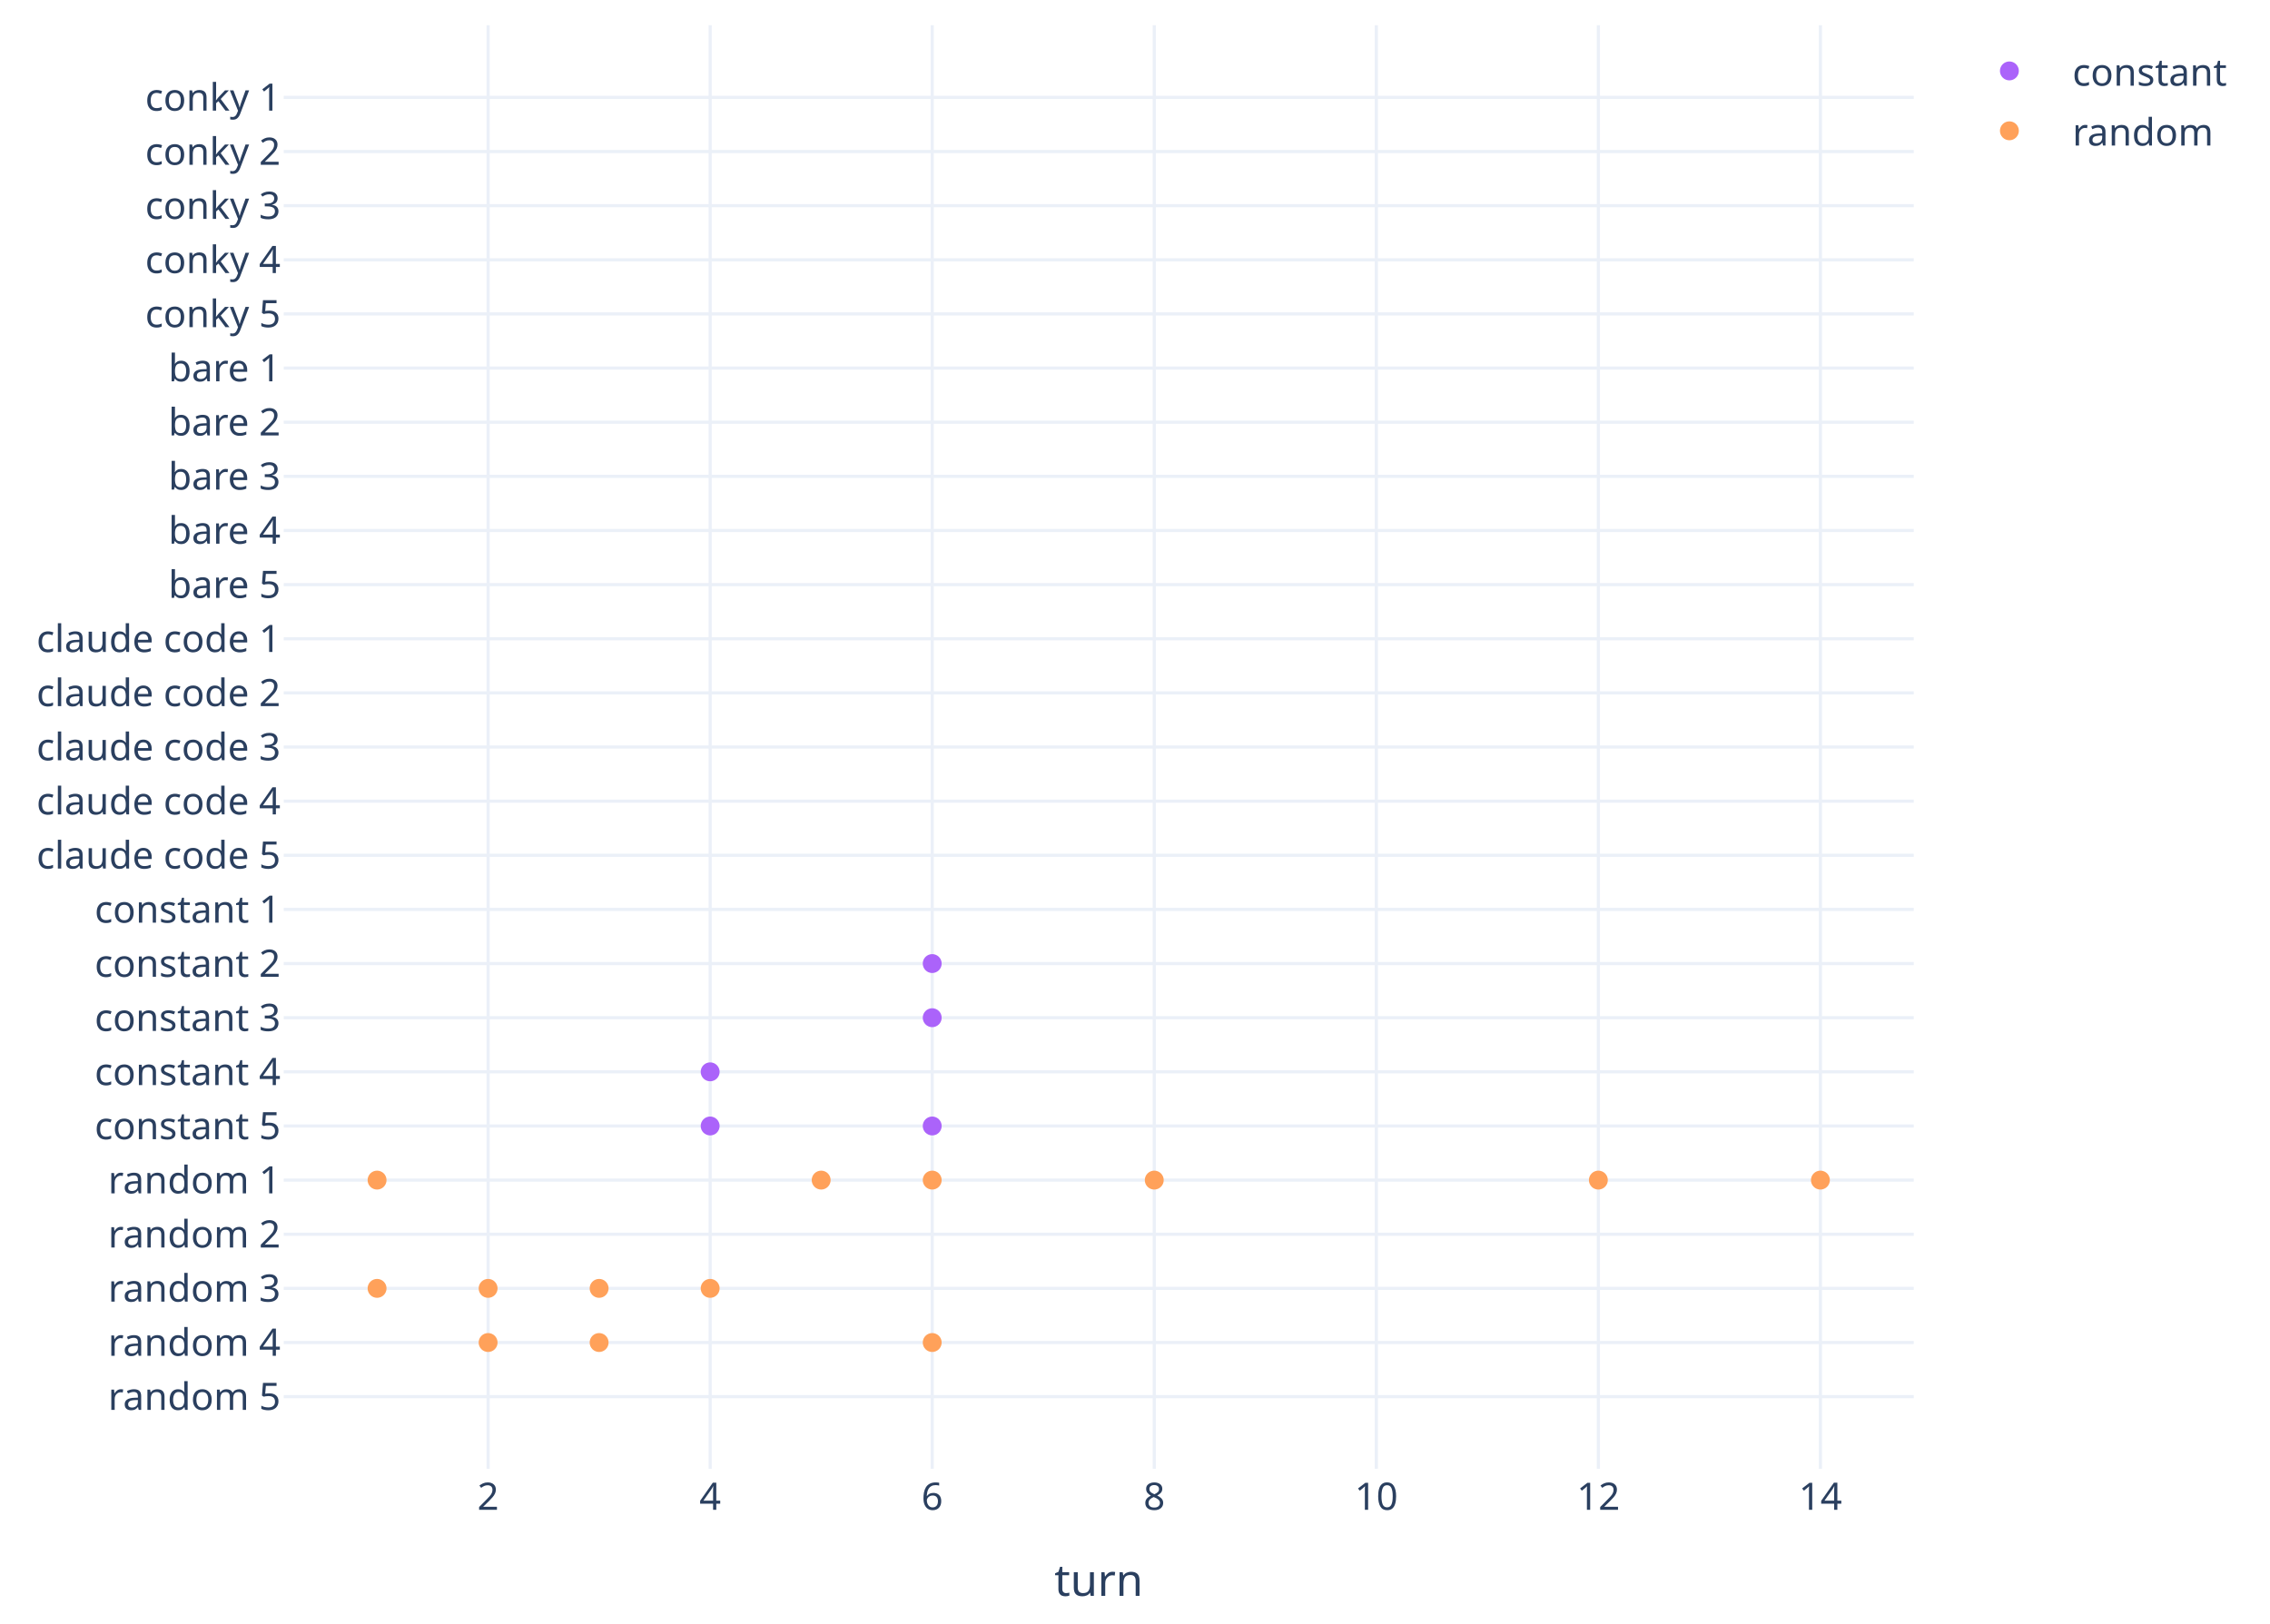
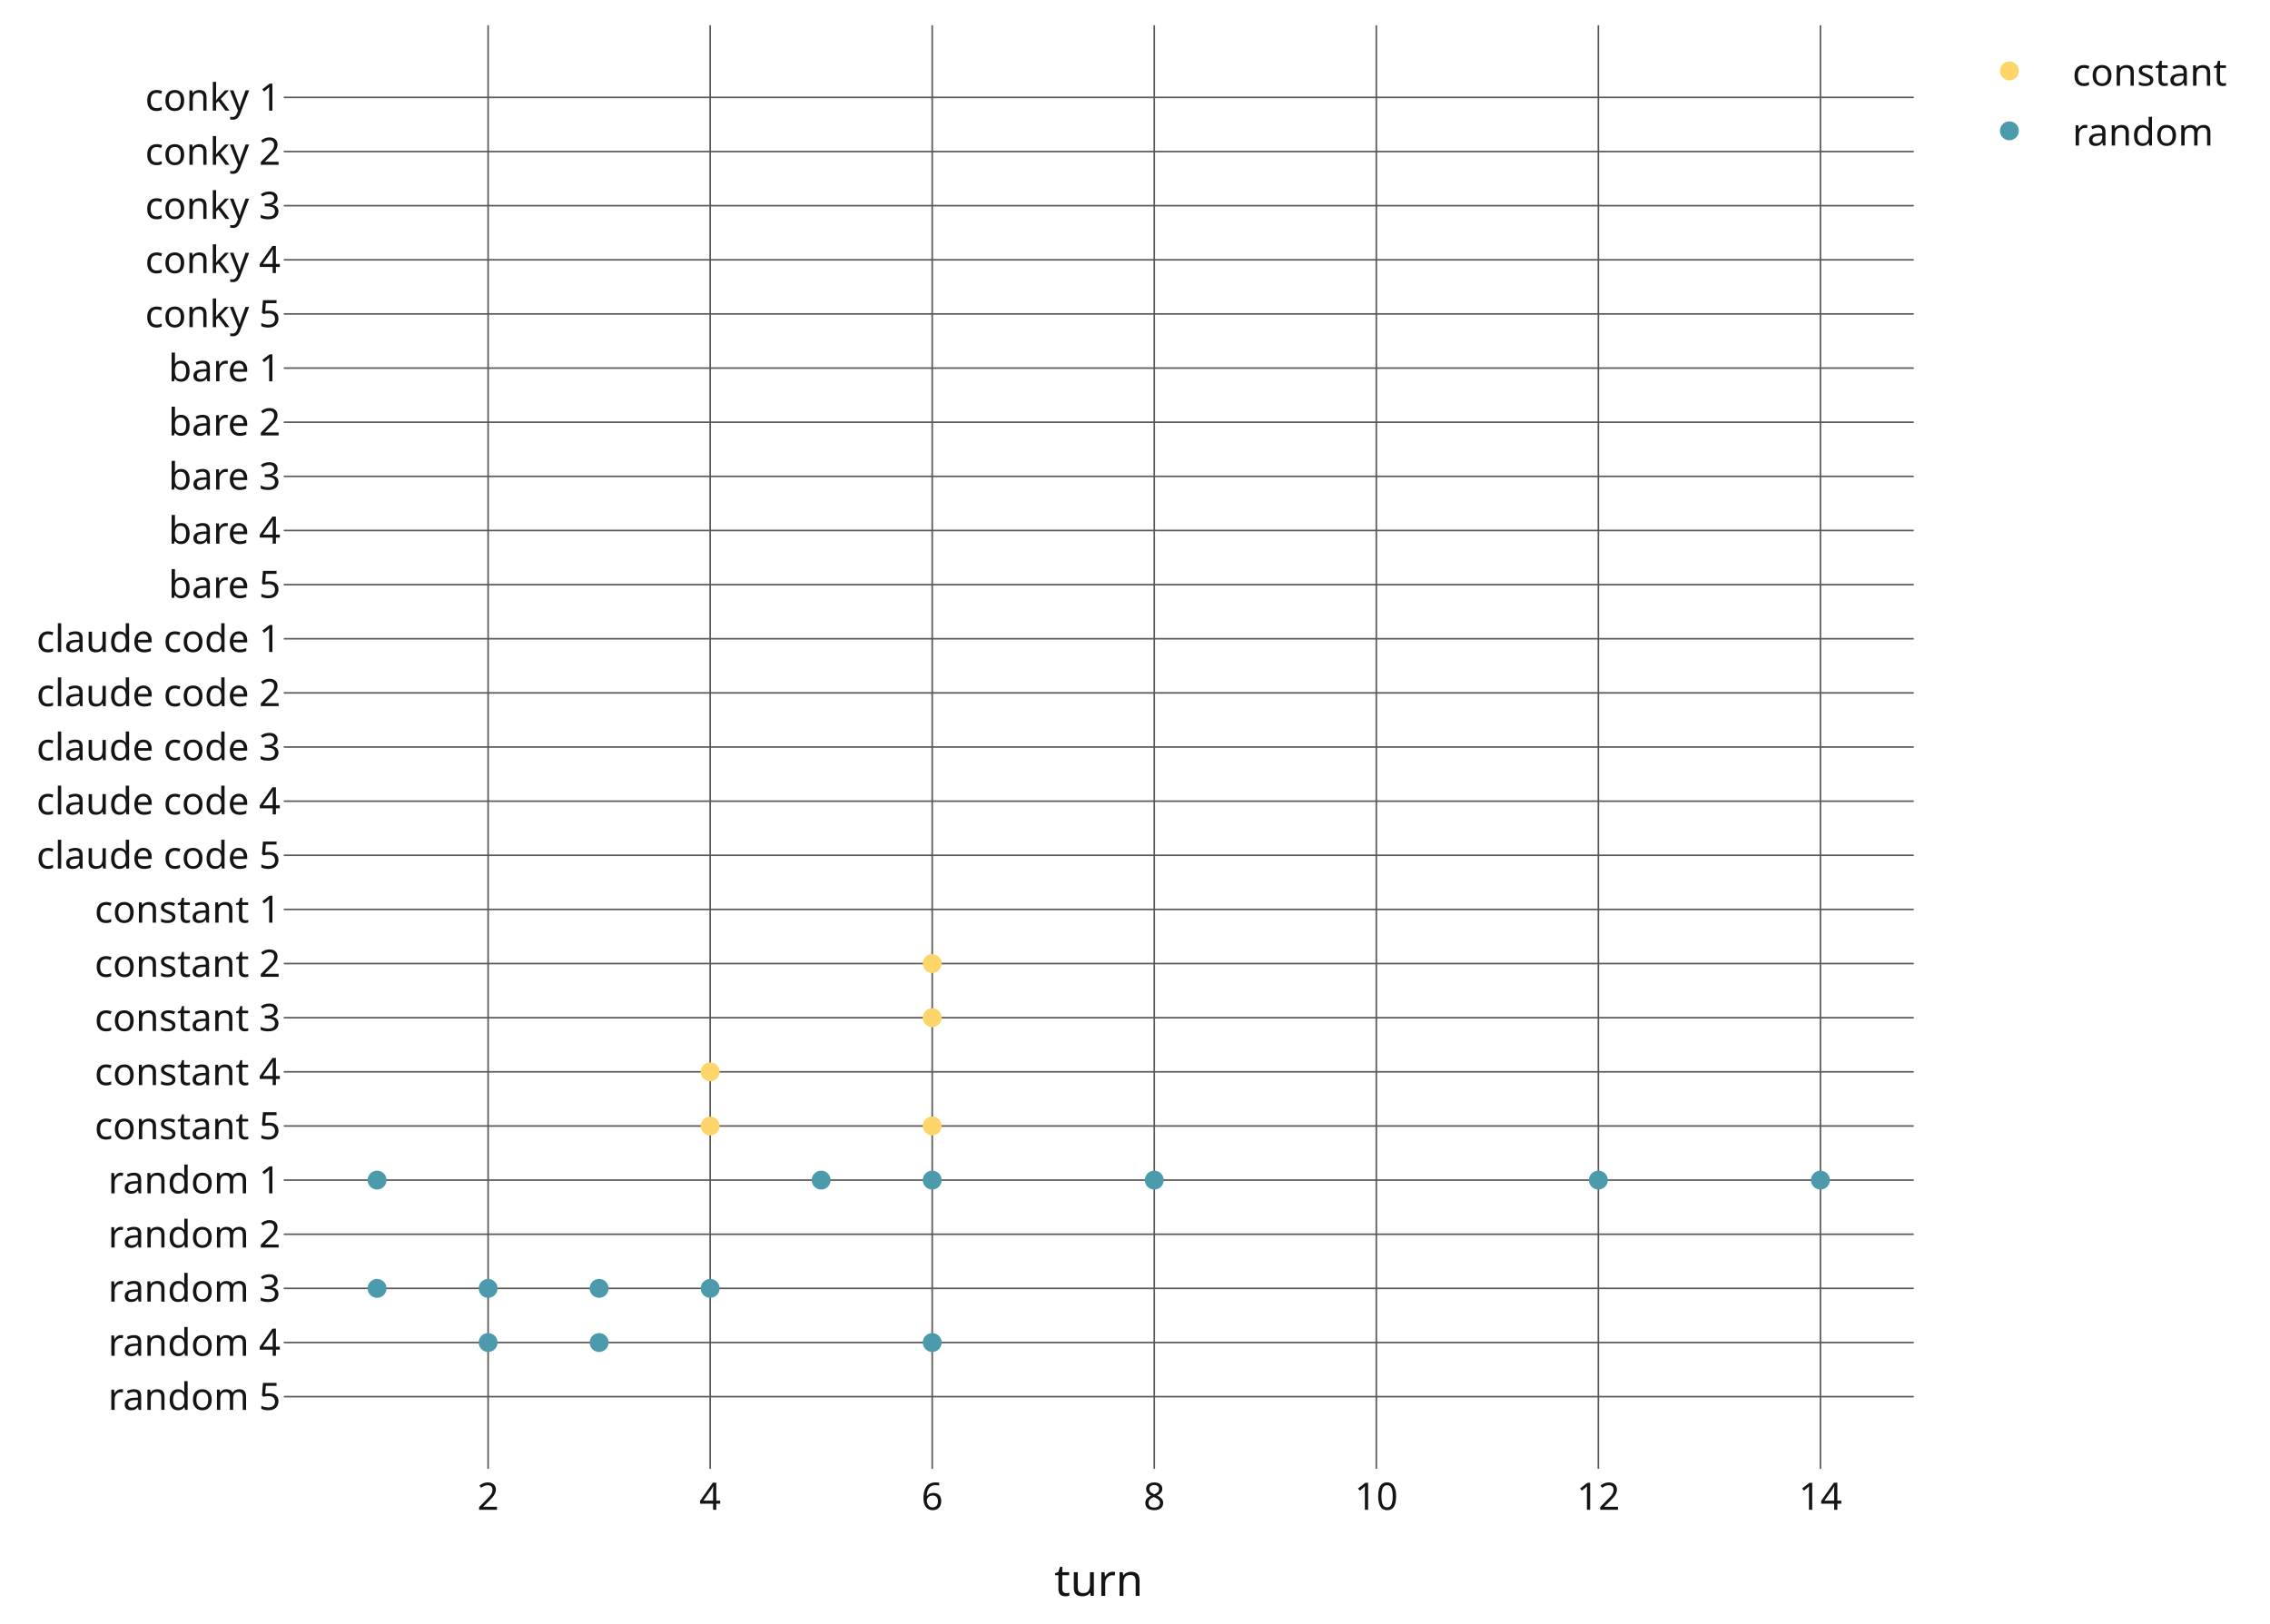
<svg xmlns="http://www.w3.org/2000/svg" class="main-svg" width="720" height="515" style="" viewBox="0 0 720 515" font-family="-apple-system, BlinkMacSystemFont, &quot;Segoe UI&quot;, &quot;Noto Sans&quot;, Helvetica, Arial, sans-serif">
  <rect x="0" y="0" width="720" height="515" style="fill: rgb(0, 0, 0); fill-opacity: 0;" />
  <defs id="defs-rules-light">
    <g class="clips">
      <clipPath id="cliprules-lightxyplot" class="plotclip">
        <rect width="517" height="458" />
      </clipPath>
      <clipPath class="axesclip" id="cliprules-lightx">
        <rect x="90" y="0" width="517" height="515" />
      </clipPath>
      <clipPath class="axesclip" id="cliprules-lighty">
        <rect x="0" y="8" width="720" height="458" />
      </clipPath>
      <clipPath class="axesclip" id="cliprules-lightxy">
        <rect x="90" y="8" width="517" height="458" />
      </clipPath>
    </g>
    <g class="gradients" />
    <g class="patterns" />
  </defs>
  <g class="bglayer">
    <rect class="bg" x="90" y="8" width="517" height="458" style="fill: rgb(0, 0, 0); fill-opacity: 0; stroke-width: 0;" />
  </g>
  <g class="layer-below">
    <g class="imagelayer" />
    <g class="shapelayer" />
  </g>
  <g class="cartesianlayer">
    <g class="subplot xy">
      <g class="layer-subplot">
        <g class="shapelayer" />
        <g class="imagelayer" />
      </g>
      <g class="minor-gridlayer">
        <g class="x" />
        <g class="y" />
      </g>
      <g class="gridlayer">
        <g class="x">
-           <path class="xgrid crisp" transform="translate(154.82,0)" d="M0,8v458" style="stroke: rgb(235, 240, 248); stroke-opacity: 1; stroke-width: 1px;" />
-           <path class="xgrid crisp" transform="translate(225.25,0)" d="M0,8v458" style="stroke: rgb(235, 240, 248); stroke-opacity: 1; stroke-width: 1px;" />
-           <path class="xgrid crisp" transform="translate(295.68,0)" d="M0,8v458" style="stroke: rgb(235, 240, 248); stroke-opacity: 1; stroke-width: 1px;" />
-           <path class="xgrid crisp" transform="translate(366.11,0)" d="M0,8v458" style="stroke: rgb(235, 240, 248); stroke-opacity: 1; stroke-width: 1px;" />
-           <path class="xgrid crisp" transform="translate(436.54,0)" d="M0,8v458" style="stroke: rgb(235, 240, 248); stroke-opacity: 1; stroke-width: 1px;" />
-           <path class="xgrid crisp" transform="translate(506.97,0)" d="M0,8v458" style="stroke: rgb(235, 240, 248); stroke-opacity: 1; stroke-width: 1px;" />
-           <path class="xgrid crisp" transform="translate(577.4,0)" d="M0,8v458" style="stroke: rgb(235, 240, 248); stroke-opacity: 1; stroke-width: 1px;" />
+           <path class="xgrid crisp" transform="translate(154.82,0)" d="M0,8v458" style="stroke: rgb(89, 88, 84); stroke-opacity: 1; stroke-width: 0.5px;" />
+           <path class="xgrid crisp" transform="translate(225.25,0)" d="M0,8v458" style="stroke: rgb(89, 88, 84); stroke-opacity: 1; stroke-width: 0.5px;" />
+           <path class="xgrid crisp" transform="translate(295.68,0)" d="M0,8v458" style="stroke: rgb(89, 88, 84); stroke-opacity: 1; stroke-width: 0.5px;" />
+           <path class="xgrid crisp" transform="translate(366.11,0)" d="M0,8v458" style="stroke: rgb(89, 88, 84); stroke-opacity: 1; stroke-width: 0.5px;" />
+           <path class="xgrid crisp" transform="translate(436.54,0)" d="M0,8v458" style="stroke: rgb(89, 88, 84); stroke-opacity: 1; stroke-width: 0.5px;" />
+           <path class="xgrid crisp" transform="translate(506.97,0)" d="M0,8v458" style="stroke: rgb(89, 88, 84); stroke-opacity: 1; stroke-width: 0.5px;" />
+           <path class="xgrid crisp" transform="translate(577.4,0)" d="M0,8v458" style="stroke: rgb(89, 88, 84); stroke-opacity: 1; stroke-width: 0.5px;" />
        </g>
        <g class="y">
-           <path class="ygrid crisp" transform="translate(0,443.1)" d="M90,0h517" style="stroke: rgb(235, 240, 248); stroke-opacity: 1; stroke-width: 1px;" />
-           <path class="ygrid crisp" transform="translate(0,425.93)" d="M90,0h517" style="stroke: rgb(235, 240, 248); stroke-opacity: 1; stroke-width: 1px;" />
-           <path class="ygrid crisp" transform="translate(0,408.75)" d="M90,0h517" style="stroke: rgb(235, 240, 248); stroke-opacity: 1; stroke-width: 1px;" />
-           <path class="ygrid crisp" transform="translate(0,391.58)" d="M90,0h517" style="stroke: rgb(235, 240, 248); stroke-opacity: 1; stroke-width: 1px;" />
-           <path class="ygrid crisp" transform="translate(0,374.4)" d="M90,0h517" style="stroke: rgb(235, 240, 248); stroke-opacity: 1; stroke-width: 1px;" />
-           <path class="ygrid crisp" transform="translate(0,357.23)" d="M90,0h517" style="stroke: rgb(235, 240, 248); stroke-opacity: 1; stroke-width: 1px;" />
-           <path class="ygrid crisp" transform="translate(0,340.05)" d="M90,0h517" style="stroke: rgb(235, 240, 248); stroke-opacity: 1; stroke-width: 1px;" />
-           <path class="ygrid crisp" transform="translate(0,322.88)" d="M90,0h517" style="stroke: rgb(235, 240, 248); stroke-opacity: 1; stroke-width: 1px;" />
-           <path class="ygrid crisp" transform="translate(0,305.7)" d="M90,0h517" style="stroke: rgb(235, 240, 248); stroke-opacity: 1; stroke-width: 1px;" />
-           <path class="ygrid crisp" transform="translate(0,288.52)" d="M90,0h517" style="stroke: rgb(235, 240, 248); stroke-opacity: 1; stroke-width: 1px;" />
-           <path class="ygrid crisp" transform="translate(0,271.35)" d="M90,0h517" style="stroke: rgb(235, 240, 248); stroke-opacity: 1; stroke-width: 1px;" />
-           <path class="ygrid crisp" transform="translate(0,254.18)" d="M90,0h517" style="stroke: rgb(235, 240, 248); stroke-opacity: 1; stroke-width: 1px;" />
-           <path class="ygrid crisp" transform="translate(0,237)" d="M90,0h517" style="stroke: rgb(235, 240, 248); stroke-opacity: 1; stroke-width: 1px;" />
-           <path class="ygrid crisp" transform="translate(0,219.83)" d="M90,0h517" style="stroke: rgb(235, 240, 248); stroke-opacity: 1; stroke-width: 1px;" />
-           <path class="ygrid crisp" transform="translate(0,202.65)" d="M90,0h517" style="stroke: rgb(235, 240, 248); stroke-opacity: 1; stroke-width: 1px;" />
-           <path class="ygrid crisp" transform="translate(0,185.48)" d="M90,0h517" style="stroke: rgb(235, 240, 248); stroke-opacity: 1; stroke-width: 1px;" />
-           <path class="ygrid crisp" transform="translate(0,168.3)" d="M90,0h517" style="stroke: rgb(235, 240, 248); stroke-opacity: 1; stroke-width: 1px;" />
-           <path class="ygrid crisp" transform="translate(0,151.13)" d="M90,0h517" style="stroke: rgb(235, 240, 248); stroke-opacity: 1; stroke-width: 1px;" />
-           <path class="ygrid crisp" transform="translate(0,133.95)" d="M90,0h517" style="stroke: rgb(235, 240, 248); stroke-opacity: 1; stroke-width: 1px;" />
-           <path class="ygrid crisp" transform="translate(0,116.78)" d="M90,0h517" style="stroke: rgb(235, 240, 248); stroke-opacity: 1; stroke-width: 1px;" />
-           <path class="ygrid crisp" transform="translate(0,99.6)" d="M90,0h517" style="stroke: rgb(235, 240, 248); stroke-opacity: 1; stroke-width: 1px;" />
-           <path class="ygrid crisp" transform="translate(0,82.43)" d="M90,0h517" style="stroke: rgb(235, 240, 248); stroke-opacity: 1; stroke-width: 1px;" />
-           <path class="ygrid crisp" transform="translate(0,65.25)" d="M90,0h517" style="stroke: rgb(235, 240, 248); stroke-opacity: 1; stroke-width: 1px;" />
-           <path class="ygrid crisp" transform="translate(0,48.08)" d="M90,0h517" style="stroke: rgb(235, 240, 248); stroke-opacity: 1; stroke-width: 1px;" />
-           <path class="ygrid crisp" transform="translate(0,30.9)" d="M90,0h517" style="stroke: rgb(235, 240, 248); stroke-opacity: 1; stroke-width: 1px;" />
+           <path class="ygrid crisp" transform="translate(0,443.1)" d="M90,0h517" style="stroke: rgb(89, 88, 84); stroke-opacity: 1; stroke-width: 0.5px;" />
+           <path class="ygrid crisp" transform="translate(0,425.93)" d="M90,0h517" style="stroke: rgb(89, 88, 84); stroke-opacity: 1; stroke-width: 0.5px;" />
+           <path class="ygrid crisp" transform="translate(0,408.75)" d="M90,0h517" style="stroke: rgb(89, 88, 84); stroke-opacity: 1; stroke-width: 0.5px;" />
+           <path class="ygrid crisp" transform="translate(0,391.58)" d="M90,0h517" style="stroke: rgb(89, 88, 84); stroke-opacity: 1; stroke-width: 0.5px;" />
+           <path class="ygrid crisp" transform="translate(0,374.4)" d="M90,0h517" style="stroke: rgb(89, 88, 84); stroke-opacity: 1; stroke-width: 0.5px;" />
+           <path class="ygrid crisp" transform="translate(0,357.23)" d="M90,0h517" style="stroke: rgb(89, 88, 84); stroke-opacity: 1; stroke-width: 0.5px;" />
+           <path class="ygrid crisp" transform="translate(0,340.05)" d="M90,0h517" style="stroke: rgb(89, 88, 84); stroke-opacity: 1; stroke-width: 0.5px;" />
+           <path class="ygrid crisp" transform="translate(0,322.88)" d="M90,0h517" style="stroke: rgb(89, 88, 84); stroke-opacity: 1; stroke-width: 0.5px;" />
+           <path class="ygrid crisp" transform="translate(0,305.7)" d="M90,0h517" style="stroke: rgb(89, 88, 84); stroke-opacity: 1; stroke-width: 0.5px;" />
+           <path class="ygrid crisp" transform="translate(0,288.52)" d="M90,0h517" style="stroke: rgb(89, 88, 84); stroke-opacity: 1; stroke-width: 0.5px;" />
+           <path class="ygrid crisp" transform="translate(0,271.35)" d="M90,0h517" style="stroke: rgb(89, 88, 84); stroke-opacity: 1; stroke-width: 0.5px;" />
+           <path class="ygrid crisp" transform="translate(0,254.18)" d="M90,0h517" style="stroke: rgb(89, 88, 84); stroke-opacity: 1; stroke-width: 0.5px;" />
+           <path class="ygrid crisp" transform="translate(0,237)" d="M90,0h517" style="stroke: rgb(89, 88, 84); stroke-opacity: 1; stroke-width: 0.5px;" />
+           <path class="ygrid crisp" transform="translate(0,219.83)" d="M90,0h517" style="stroke: rgb(89, 88, 84); stroke-opacity: 1; stroke-width: 0.5px;" />
+           <path class="ygrid crisp" transform="translate(0,202.65)" d="M90,0h517" style="stroke: rgb(89, 88, 84); stroke-opacity: 1; stroke-width: 0.5px;" />
+           <path class="ygrid crisp" transform="translate(0,185.48)" d="M90,0h517" style="stroke: rgb(89, 88, 84); stroke-opacity: 1; stroke-width: 0.5px;" />
+           <path class="ygrid crisp" transform="translate(0,168.3)" d="M90,0h517" style="stroke: rgb(89, 88, 84); stroke-opacity: 1; stroke-width: 0.5px;" />
+           <path class="ygrid crisp" transform="translate(0,151.13)" d="M90,0h517" style="stroke: rgb(89, 88, 84); stroke-opacity: 1; stroke-width: 0.5px;" />
+           <path class="ygrid crisp" transform="translate(0,133.95)" d="M90,0h517" style="stroke: rgb(89, 88, 84); stroke-opacity: 1; stroke-width: 0.5px;" />
+           <path class="ygrid crisp" transform="translate(0,116.78)" d="M90,0h517" style="stroke: rgb(89, 88, 84); stroke-opacity: 1; stroke-width: 0.5px;" />
+           <path class="ygrid crisp" transform="translate(0,99.6)" d="M90,0h517" style="stroke: rgb(89, 88, 84); stroke-opacity: 1; stroke-width: 0.5px;" />
+           <path class="ygrid crisp" transform="translate(0,82.43)" d="M90,0h517" style="stroke: rgb(89, 88, 84); stroke-opacity: 1; stroke-width: 0.5px;" />
+           <path class="ygrid crisp" transform="translate(0,65.25)" d="M90,0h517" style="stroke: rgb(89, 88, 84); stroke-opacity: 1; stroke-width: 0.5px;" />
+           <path class="ygrid crisp" transform="translate(0,48.08)" d="M90,0h517" style="stroke: rgb(89, 88, 84); stroke-opacity: 1; stroke-width: 0.5px;" />
+           <path class="ygrid crisp" transform="translate(0,30.9)" d="M90,0h517" style="stroke: rgb(89, 88, 84); stroke-opacity: 1; stroke-width: 0.5px;" />
        </g>
      </g>
      <g class="zerolinelayer" />
      <g class="layer-between">
        <g class="shapelayer" />
        <g class="imagelayer" />
      </g>
      <path class="xlines-below" />
      <path class="ylines-below" />
      <g class="overlines-below" />
      <g class="xaxislayer-below" />
      <g class="yaxislayer-below" />
      <g class="overaxes-below" />
      <g class="overplot">
        <g class="xy" transform="translate(90,8)" clip-path="url(#cliprules-lightxyplot)">
          <g class="scatterlayer mlayer">
            <g class="trace scatter tracet3" style="stroke-miterlimit: 2; opacity: 1;">
              <g class="fills" />
              <g class="errorbars" />
              <g class="lines" />
              <g class="points">
-                 <path class="point" transform="translate(205.68,297.7)" d="M3,0A3,3 0 1,1 0,-3A3,3 0 0,1 3,0Z" style="opacity: 1; stroke-width: 0px; fill: rgb(171, 99, 250); fill-opacity: 1;" />
-                 <path class="point" transform="translate(205.68,314.88)" d="M3,0A3,3 0 1,1 0,-3A3,3 0 0,1 3,0Z" style="opacity: 1; stroke-width: 0px; fill: rgb(171, 99, 250); fill-opacity: 1;" />
-                 <path class="point" transform="translate(135.25,332.05)" d="M3,0A3,3 0 1,1 0,-3A3,3 0 0,1 3,0Z" style="opacity: 1; stroke-width: 0px; fill: rgb(171, 99, 250); fill-opacity: 1;" />
-                 <path class="point" transform="translate(135.25,349.23)" d="M3,0A3,3 0 1,1 0,-3A3,3 0 0,1 3,0Z" style="opacity: 1; stroke-width: 0px; fill: rgb(171, 99, 250); fill-opacity: 1;" />
-                 <path class="point" transform="translate(205.68,349.23)" d="M3,0A3,3 0 1,1 0,-3A3,3 0 0,1 3,0Z" style="opacity: 1; stroke-width: 0px; fill: rgb(171, 99, 250); fill-opacity: 1;" />
+                 <path class="point" transform="translate(205.68,297.7)" d="M3,0A3,3 0 1,1 0,-3A3,3 0 0,1 3,0Z" style="opacity: 1; stroke-width: 0px; fill: rgb(254, 213, 107); fill-opacity: 1;" />
+                 <path class="point" transform="translate(205.68,314.88)" d="M3,0A3,3 0 1,1 0,-3A3,3 0 0,1 3,0Z" style="opacity: 1; stroke-width: 0px; fill: rgb(254, 213, 107); fill-opacity: 1;" />
+                 <path class="point" transform="translate(135.25,332.05)" d="M3,0A3,3 0 1,1 0,-3A3,3 0 0,1 3,0Z" style="opacity: 1; stroke-width: 0px; fill: rgb(254, 213, 107); fill-opacity: 1;" />
+                 <path class="point" transform="translate(135.25,349.23)" d="M3,0A3,3 0 1,1 0,-3A3,3 0 0,1 3,0Z" style="opacity: 1; stroke-width: 0px; fill: rgb(254, 213, 107); fill-opacity: 1;" />
+                 <path class="point" transform="translate(205.68,349.23)" d="M3,0A3,3 0 1,1 0,-3A3,3 0 0,1 3,0Z" style="opacity: 1; stroke-width: 0px; fill: rgb(254, 213, 107); fill-opacity: 1;" />
              </g>
              <g class="text" />
            </g>
            <g class="trace scatter tracet4" style="stroke-miterlimit: 2; opacity: 1;">
              <g class="fills" />
              <g class="errorbars" />
              <g class="lines" />
              <g class="points">
-                 <path class="point" transform="translate(29.6,366.4)" d="M3,0A3,3 0 1,1 0,-3A3,3 0 0,1 3,0Z" style="opacity: 1; stroke-width: 0px; fill: rgb(255, 161, 90); fill-opacity: 1;" />
-                 <path class="point" transform="translate(170.46,366.4)" d="M3,0A3,3 0 1,1 0,-3A3,3 0 0,1 3,0Z" style="opacity: 1; stroke-width: 0px; fill: rgb(255, 161, 90); fill-opacity: 1;" />
-                 <path class="point" transform="translate(205.68,366.4)" d="M3,0A3,3 0 1,1 0,-3A3,3 0 0,1 3,0Z" style="opacity: 1; stroke-width: 0px; fill: rgb(255, 161, 90); fill-opacity: 1;" />
-                 <path class="point" transform="translate(276.11,366.4)" d="M3,0A3,3 0 1,1 0,-3A3,3 0 0,1 3,0Z" style="opacity: 1; stroke-width: 0px; fill: rgb(255, 161, 90); fill-opacity: 1;" />
-                 <path class="point" transform="translate(416.97,366.4)" d="M3,0A3,3 0 1,1 0,-3A3,3 0 0,1 3,0Z" style="opacity: 1; stroke-width: 0px; fill: rgb(255, 161, 90); fill-opacity: 1;" />
-                 <path class="point" transform="translate(487.4,366.4)" d="M3,0A3,3 0 1,1 0,-3A3,3 0 0,1 3,0Z" style="opacity: 1; stroke-width: 0px; fill: rgb(255, 161, 90); fill-opacity: 1;" />
-                 <path class="point" transform="translate(29.6,400.75)" d="M3,0A3,3 0 1,1 0,-3A3,3 0 0,1 3,0Z" style="opacity: 1; stroke-width: 0px; fill: rgb(255, 161, 90); fill-opacity: 1;" />
-                 <path class="point" transform="translate(64.82,400.75)" d="M3,0A3,3 0 1,1 0,-3A3,3 0 0,1 3,0Z" style="opacity: 1; stroke-width: 0px; fill: rgb(255, 161, 90); fill-opacity: 1;" />
-                 <path class="point" transform="translate(100.03,400.75)" d="M3,0A3,3 0 1,1 0,-3A3,3 0 0,1 3,0Z" style="opacity: 1; stroke-width: 0px; fill: rgb(255, 161, 90); fill-opacity: 1;" />
-                 <path class="point" transform="translate(135.25,400.75)" d="M3,0A3,3 0 1,1 0,-3A3,3 0 0,1 3,0Z" style="opacity: 1; stroke-width: 0px; fill: rgb(255, 161, 90); fill-opacity: 1;" />
-                 <path class="point" transform="translate(64.82,417.93)" d="M3,0A3,3 0 1,1 0,-3A3,3 0 0,1 3,0Z" style="opacity: 1; stroke-width: 0px; fill: rgb(255, 161, 90); fill-opacity: 1;" />
-                 <path class="point" transform="translate(100.03,417.93)" d="M3,0A3,3 0 1,1 0,-3A3,3 0 0,1 3,0Z" style="opacity: 1; stroke-width: 0px; fill: rgb(255, 161, 90); fill-opacity: 1;" />
-                 <path class="point" transform="translate(205.68,417.93)" d="M3,0A3,3 0 1,1 0,-3A3,3 0 0,1 3,0Z" style="opacity: 1; stroke-width: 0px; fill: rgb(255, 161, 90); fill-opacity: 1;" />
+                 <path class="point" transform="translate(29.6,366.4)" d="M3,0A3,3 0 1,1 0,-3A3,3 0 0,1 3,0Z" style="opacity: 1; stroke-width: 0px; fill: rgb(76, 155, 173); fill-opacity: 1;" />
+                 <path class="point" transform="translate(170.46,366.4)" d="M3,0A3,3 0 1,1 0,-3A3,3 0 0,1 3,0Z" style="opacity: 1; stroke-width: 0px; fill: rgb(76, 155, 173); fill-opacity: 1;" />
+                 <path class="point" transform="translate(205.68,366.4)" d="M3,0A3,3 0 1,1 0,-3A3,3 0 0,1 3,0Z" style="opacity: 1; stroke-width: 0px; fill: rgb(76, 155, 173); fill-opacity: 1;" />
+                 <path class="point" transform="translate(276.11,366.4)" d="M3,0A3,3 0 1,1 0,-3A3,3 0 0,1 3,0Z" style="opacity: 1; stroke-width: 0px; fill: rgb(76, 155, 173); fill-opacity: 1;" />
+                 <path class="point" transform="translate(416.97,366.4)" d="M3,0A3,3 0 1,1 0,-3A3,3 0 0,1 3,0Z" style="opacity: 1; stroke-width: 0px; fill: rgb(76, 155, 173); fill-opacity: 1;" />
+                 <path class="point" transform="translate(487.4,366.4)" d="M3,0A3,3 0 1,1 0,-3A3,3 0 0,1 3,0Z" style="opacity: 1; stroke-width: 0px; fill: rgb(76, 155, 173); fill-opacity: 1;" />
+                 <path class="point" transform="translate(29.6,400.75)" d="M3,0A3,3 0 1,1 0,-3A3,3 0 0,1 3,0Z" style="opacity: 1; stroke-width: 0px; fill: rgb(76, 155, 173); fill-opacity: 1;" />
+                 <path class="point" transform="translate(64.82,400.75)" d="M3,0A3,3 0 1,1 0,-3A3,3 0 0,1 3,0Z" style="opacity: 1; stroke-width: 0px; fill: rgb(76, 155, 173); fill-opacity: 1;" />
+                 <path class="point" transform="translate(100.03,400.75)" d="M3,0A3,3 0 1,1 0,-3A3,3 0 0,1 3,0Z" style="opacity: 1; stroke-width: 0px; fill: rgb(76, 155, 173); fill-opacity: 1;" />
+                 <path class="point" transform="translate(135.25,400.75)" d="M3,0A3,3 0 1,1 0,-3A3,3 0 0,1 3,0Z" style="opacity: 1; stroke-width: 0px; fill: rgb(76, 155, 173); fill-opacity: 1;" />
+                 <path class="point" transform="translate(64.82,417.93)" d="M3,0A3,3 0 1,1 0,-3A3,3 0 0,1 3,0Z" style="opacity: 1; stroke-width: 0px; fill: rgb(76, 155, 173); fill-opacity: 1;" />
+                 <path class="point" transform="translate(100.03,417.93)" d="M3,0A3,3 0 1,1 0,-3A3,3 0 0,1 3,0Z" style="opacity: 1; stroke-width: 0px; fill: rgb(76, 155, 173); fill-opacity: 1;" />
+                 <path class="point" transform="translate(205.68,417.93)" d="M3,0A3,3 0 1,1 0,-3A3,3 0 0,1 3,0Z" style="opacity: 1; stroke-width: 0px; fill: rgb(76, 155, 173); fill-opacity: 1;" />
              </g>
              <g class="text" />
            </g>
            <g class="trace scatter tracet6" style="stroke-miterlimit: 2; opacity: 1;">
              <g class="fills" />
              <g class="errorbars" />
              <g class="lines" />
              <g class="points" />
              <g class="text" />
            </g>
          </g>
        </g>
      </g>
      <g class="zerolinelayer-above" />
      <path class="xlines-above crisp" d="M0,0" style="fill: none;" />
      <path class="ylines-above crisp" d="M0,0" style="fill: none;" />
      <g class="overlines-above" />
      <g class="xaxislayer-above">
        <g class="xtick">
-           <text text-anchor="middle" x="0" y="479" transform="translate(154.82,0)" style="font-size: 12px; fill: rgb(42, 63, 95); fill-opacity: 1; white-space: pre;">2</text>
-         </g>
-         <g class="xtick">
-           <text text-anchor="middle" x="0" y="479" style="font-size: 12px; fill: rgb(42, 63, 95); fill-opacity: 1; white-space: pre;" transform="translate(225.25,0)">4</text>
-         </g>
-         <g class="xtick">
-           <text text-anchor="middle" x="0" y="479" style="font-size: 12px; fill: rgb(42, 63, 95); fill-opacity: 1; white-space: pre;" transform="translate(295.68,0)">6</text>
-         </g>
-         <g class="xtick">
-           <text text-anchor="middle" x="0" y="479" style="font-size: 12px; fill: rgb(42, 63, 95); fill-opacity: 1; white-space: pre;" transform="translate(366.11,0)">8</text>
-         </g>
-         <g class="xtick">
-           <text text-anchor="middle" x="0" y="479" style="font-size: 12px; fill: rgb(42, 63, 95); fill-opacity: 1; white-space: pre;" transform="translate(436.54,0)">10</text>
-         </g>
-         <g class="xtick">
-           <text text-anchor="middle" x="0" y="479" style="font-size: 12px; fill: rgb(42, 63, 95); fill-opacity: 1; white-space: pre;" transform="translate(506.97,0)">12</text>
-         </g>
-         <g class="xtick">
-           <text text-anchor="middle" x="0" y="479" style="font-size: 12px; fill: rgb(42, 63, 95); fill-opacity: 1; white-space: pre;" transform="translate(577.4,0)">14</text>
+           <text text-anchor="middle" x="0" y="479" transform="translate(154.82,0)" style="font-size: 12px; fill: rgb(20, 20, 19); fill-opacity: 1; white-space: pre;">2</text>
+         </g>
+         <g class="xtick">
+           <text text-anchor="middle" x="0" y="479" style="font-size: 12px; fill: rgb(20, 20, 19); fill-opacity: 1; white-space: pre;" transform="translate(225.25,0)">4</text>
+         </g>
+         <g class="xtick">
+           <text text-anchor="middle" x="0" y="479" style="font-size: 12px; fill: rgb(20, 20, 19); fill-opacity: 1; white-space: pre;" transform="translate(295.68,0)">6</text>
+         </g>
+         <g class="xtick">
+           <text text-anchor="middle" x="0" y="479" style="font-size: 12px; fill: rgb(20, 20, 19); fill-opacity: 1; white-space: pre;" transform="translate(366.11,0)">8</text>
+         </g>
+         <g class="xtick">
+           <text text-anchor="middle" x="0" y="479" style="font-size: 12px; fill: rgb(20, 20, 19); fill-opacity: 1; white-space: pre;" transform="translate(436.54,0)">10</text>
+         </g>
+         <g class="xtick">
+           <text text-anchor="middle" x="0" y="479" style="font-size: 12px; fill: rgb(20, 20, 19); fill-opacity: 1; white-space: pre;" transform="translate(506.97,0)">12</text>
+         </g>
+         <g class="xtick">
+           <text text-anchor="middle" x="0" y="479" style="font-size: 12px; fill: rgb(20, 20, 19); fill-opacity: 1; white-space: pre;" transform="translate(577.4,0)">14</text>
        </g>
      </g>
      <g class="yaxislayer-above">
        <g class="ytick">
-           <text text-anchor="end" x="89" y="4.2" transform="translate(0,443.1)" style="font-size: 12px; fill: rgb(42, 63, 95); fill-opacity: 1; white-space: pre;">random 5</text>
-         </g>
-         <g class="ytick">
-           <text text-anchor="end" x="89" y="4.2" transform="translate(0,425.93)" style="font-size: 12px; fill: rgb(42, 63, 95); fill-opacity: 1; white-space: pre;">random 4</text>
-         </g>
-         <g class="ytick">
-           <text text-anchor="end" x="89" y="4.2" transform="translate(0,408.75)" style="font-size: 12px; fill: rgb(42, 63, 95); fill-opacity: 1; white-space: pre;">random 3</text>
-         </g>
-         <g class="ytick">
-           <text text-anchor="end" x="89" y="4.2" transform="translate(0,391.58)" style="font-size: 12px; fill: rgb(42, 63, 95); fill-opacity: 1; white-space: pre;">random 2</text>
-         </g>
-         <g class="ytick">
-           <text text-anchor="end" x="89" y="4.2" transform="translate(0,374.4)" style="font-size: 12px; fill: rgb(42, 63, 95); fill-opacity: 1; white-space: pre;">random 1</text>
-         </g>
-         <g class="ytick">
-           <text text-anchor="end" x="89" y="4.2" transform="translate(0,357.23)" style="font-size: 12px; fill: rgb(42, 63, 95); fill-opacity: 1; white-space: pre;">constant 5</text>
-         </g>
-         <g class="ytick">
-           <text text-anchor="end" x="89" y="4.2" transform="translate(0,340.05)" style="font-size: 12px; fill: rgb(42, 63, 95); fill-opacity: 1; white-space: pre;">constant 4</text>
-         </g>
-         <g class="ytick">
-           <text text-anchor="end" x="89" y="4.2" transform="translate(0,322.88)" style="font-size: 12px; fill: rgb(42, 63, 95); fill-opacity: 1; white-space: pre;">constant 3</text>
-         </g>
-         <g class="ytick">
-           <text text-anchor="end" x="89" y="4.2" transform="translate(0,305.7)" style="font-size: 12px; fill: rgb(42, 63, 95); fill-opacity: 1; white-space: pre;">constant 2</text>
-         </g>
-         <g class="ytick">
-           <text text-anchor="end" x="89" y="4.2" transform="translate(0,288.52)" style="font-size: 12px; fill: rgb(42, 63, 95); fill-opacity: 1; white-space: pre;">constant 1</text>
-         </g>
-         <g class="ytick">
-           <text text-anchor="end" x="89" y="4.2" transform="translate(0,271.35)" style="font-size: 12px; fill: rgb(42, 63, 95); fill-opacity: 1; white-space: pre;">claude code 5</text>
-         </g>
-         <g class="ytick">
-           <text text-anchor="end" x="89" y="4.2" transform="translate(0,254.18)" style="font-size: 12px; fill: rgb(42, 63, 95); fill-opacity: 1; white-space: pre;">claude code 4</text>
-         </g>
-         <g class="ytick">
-           <text text-anchor="end" x="89" y="4.2" transform="translate(0,237)" style="font-size: 12px; fill: rgb(42, 63, 95); fill-opacity: 1; white-space: pre;">claude code 3</text>
-         </g>
-         <g class="ytick">
-           <text text-anchor="end" x="89" y="4.2" transform="translate(0,219.83)" style="font-size: 12px; fill: rgb(42, 63, 95); fill-opacity: 1; white-space: pre;">claude code 2</text>
-         </g>
-         <g class="ytick">
-           <text text-anchor="end" x="89" y="4.2" transform="translate(0,202.65)" style="font-size: 12px; fill: rgb(42, 63, 95); fill-opacity: 1; white-space: pre;">claude code 1</text>
-         </g>
-         <g class="ytick">
-           <text text-anchor="end" x="89" y="4.2" transform="translate(0,185.48)" style="font-size: 12px; fill: rgb(42, 63, 95); fill-opacity: 1; white-space: pre;">bare 5</text>
-         </g>
-         <g class="ytick">
-           <text text-anchor="end" x="89" y="4.2" transform="translate(0,168.3)" style="font-size: 12px; fill: rgb(42, 63, 95); fill-opacity: 1; white-space: pre;">bare 4</text>
-         </g>
-         <g class="ytick">
-           <text text-anchor="end" x="89" y="4.2" transform="translate(0,151.13)" style="font-size: 12px; fill: rgb(42, 63, 95); fill-opacity: 1; white-space: pre;">bare 3</text>
-         </g>
-         <g class="ytick">
-           <text text-anchor="end" x="89" y="4.2" transform="translate(0,133.95)" style="font-size: 12px; fill: rgb(42, 63, 95); fill-opacity: 1; white-space: pre;">bare 2</text>
-         </g>
-         <g class="ytick">
-           <text text-anchor="end" x="89" y="4.2" transform="translate(0,116.78)" style="font-size: 12px; fill: rgb(42, 63, 95); fill-opacity: 1; white-space: pre;">bare 1</text>
-         </g>
-         <g class="ytick">
-           <text text-anchor="end" x="89" y="4.2" transform="translate(0,99.6)" style="font-size: 12px; fill: rgb(42, 63, 95); fill-opacity: 1; white-space: pre;">conky 5</text>
-         </g>
-         <g class="ytick">
-           <text text-anchor="end" x="89" y="4.2" transform="translate(0,82.43)" style="font-size: 12px; fill: rgb(42, 63, 95); fill-opacity: 1; white-space: pre;">conky 4</text>
-         </g>
-         <g class="ytick">
-           <text text-anchor="end" x="89" y="4.2" transform="translate(0,65.25)" style="font-size: 12px; fill: rgb(42, 63, 95); fill-opacity: 1; white-space: pre;">conky 3</text>
-         </g>
-         <g class="ytick">
-           <text text-anchor="end" x="89" y="4.2" transform="translate(0,48.08)" style="font-size: 12px; fill: rgb(42, 63, 95); fill-opacity: 1; white-space: pre;">conky 2</text>
-         </g>
-         <g class="ytick">
-           <text text-anchor="end" x="89" y="4.2" transform="translate(0,30.9)" style="font-size: 12px; fill: rgb(42, 63, 95); fill-opacity: 1; white-space: pre;">conky 1</text>
+           <text text-anchor="end" x="89" y="4.2" transform="translate(0,443.1)" style="font-size: 12px; fill: rgb(20, 20, 19); fill-opacity: 1; white-space: pre;">random 5</text>
+         </g>
+         <g class="ytick">
+           <text text-anchor="end" x="89" y="4.2" transform="translate(0,425.93)" style="font-size: 12px; fill: rgb(20, 20, 19); fill-opacity: 1; white-space: pre;">random 4</text>
+         </g>
+         <g class="ytick">
+           <text text-anchor="end" x="89" y="4.2" transform="translate(0,408.75)" style="font-size: 12px; fill: rgb(20, 20, 19); fill-opacity: 1; white-space: pre;">random 3</text>
+         </g>
+         <g class="ytick">
+           <text text-anchor="end" x="89" y="4.2" transform="translate(0,391.58)" style="font-size: 12px; fill: rgb(20, 20, 19); fill-opacity: 1; white-space: pre;">random 2</text>
+         </g>
+         <g class="ytick">
+           <text text-anchor="end" x="89" y="4.2" transform="translate(0,374.4)" style="font-size: 12px; fill: rgb(20, 20, 19); fill-opacity: 1; white-space: pre;">random 1</text>
+         </g>
+         <g class="ytick">
+           <text text-anchor="end" x="89" y="4.2" transform="translate(0,357.23)" style="font-size: 12px; fill: rgb(20, 20, 19); fill-opacity: 1; white-space: pre;">constant 5</text>
+         </g>
+         <g class="ytick">
+           <text text-anchor="end" x="89" y="4.2" transform="translate(0,340.05)" style="font-size: 12px; fill: rgb(20, 20, 19); fill-opacity: 1; white-space: pre;">constant 4</text>
+         </g>
+         <g class="ytick">
+           <text text-anchor="end" x="89" y="4.2" transform="translate(0,322.88)" style="font-size: 12px; fill: rgb(20, 20, 19); fill-opacity: 1; white-space: pre;">constant 3</text>
+         </g>
+         <g class="ytick">
+           <text text-anchor="end" x="89" y="4.2" transform="translate(0,305.7)" style="font-size: 12px; fill: rgb(20, 20, 19); fill-opacity: 1; white-space: pre;">constant 2</text>
+         </g>
+         <g class="ytick">
+           <text text-anchor="end" x="89" y="4.2" transform="translate(0,288.52)" style="font-size: 12px; fill: rgb(20, 20, 19); fill-opacity: 1; white-space: pre;">constant 1</text>
+         </g>
+         <g class="ytick">
+           <text text-anchor="end" x="89" y="4.2" transform="translate(0,271.35)" style="font-size: 12px; fill: rgb(20, 20, 19); fill-opacity: 1; white-space: pre;">claude code 5</text>
+         </g>
+         <g class="ytick">
+           <text text-anchor="end" x="89" y="4.2" transform="translate(0,254.18)" style="font-size: 12px; fill: rgb(20, 20, 19); fill-opacity: 1; white-space: pre;">claude code 4</text>
+         </g>
+         <g class="ytick">
+           <text text-anchor="end" x="89" y="4.2" transform="translate(0,237)" style="font-size: 12px; fill: rgb(20, 20, 19); fill-opacity: 1; white-space: pre;">claude code 3</text>
+         </g>
+         <g class="ytick">
+           <text text-anchor="end" x="89" y="4.2" transform="translate(0,219.83)" style="font-size: 12px; fill: rgb(20, 20, 19); fill-opacity: 1; white-space: pre;">claude code 2</text>
+         </g>
+         <g class="ytick">
+           <text text-anchor="end" x="89" y="4.2" transform="translate(0,202.65)" style="font-size: 12px; fill: rgb(20, 20, 19); fill-opacity: 1; white-space: pre;">claude code 1</text>
+         </g>
+         <g class="ytick">
+           <text text-anchor="end" x="89" y="4.2" transform="translate(0,185.48)" style="font-size: 12px; fill: rgb(20, 20, 19); fill-opacity: 1; white-space: pre;">bare 5</text>
+         </g>
+         <g class="ytick">
+           <text text-anchor="end" x="89" y="4.2" transform="translate(0,168.3)" style="font-size: 12px; fill: rgb(20, 20, 19); fill-opacity: 1; white-space: pre;">bare 4</text>
+         </g>
+         <g class="ytick">
+           <text text-anchor="end" x="89" y="4.2" transform="translate(0,151.13)" style="font-size: 12px; fill: rgb(20, 20, 19); fill-opacity: 1; white-space: pre;">bare 3</text>
+         </g>
+         <g class="ytick">
+           <text text-anchor="end" x="89" y="4.2" transform="translate(0,133.95)" style="font-size: 12px; fill: rgb(20, 20, 19); fill-opacity: 1; white-space: pre;">bare 2</text>
+         </g>
+         <g class="ytick">
+           <text text-anchor="end" x="89" y="4.2" transform="translate(0,116.78)" style="font-size: 12px; fill: rgb(20, 20, 19); fill-opacity: 1; white-space: pre;">bare 1</text>
+         </g>
+         <g class="ytick">
+           <text text-anchor="end" x="89" y="4.2" transform="translate(0,99.6)" style="font-size: 12px; fill: rgb(20, 20, 19); fill-opacity: 1; white-space: pre;">conky 5</text>
+         </g>
+         <g class="ytick">
+           <text text-anchor="end" x="89" y="4.2" transform="translate(0,82.43)" style="font-size: 12px; fill: rgb(20, 20, 19); fill-opacity: 1; white-space: pre;">conky 4</text>
+         </g>
+         <g class="ytick">
+           <text text-anchor="end" x="89" y="4.2" transform="translate(0,65.25)" style="font-size: 12px; fill: rgb(20, 20, 19); fill-opacity: 1; white-space: pre;">conky 3</text>
+         </g>
+         <g class="ytick">
+           <text text-anchor="end" x="89" y="4.2" transform="translate(0,48.08)" style="font-size: 12px; fill: rgb(20, 20, 19); fill-opacity: 1; white-space: pre;">conky 2</text>
+         </g>
+         <g class="ytick">
+           <text text-anchor="end" x="89" y="4.2" transform="translate(0,30.9)" style="font-size: 12px; fill: rgb(20, 20, 19); fill-opacity: 1; white-space: pre;">conky 1</text>
        </g>
      </g>
      <g class="overaxes-above" />
    </g>
  </g>
  <g class="polarlayer" />
  <g class="smithlayer" />
  <g class="ternarylayer" />
  <g class="geolayer" />
  <g class="funnelarealayer" />
  <g class="pielayer" />
  <g class="iciclelayer" />
  <g class="treemaplayer" />
  <g class="sunburstlayer" />
  <g class="glimages" />
  <defs id="topdefs-rules-light">
    <g class="clips" />
    <clipPath id="legendrules-light">
      <rect width="95" height="48" x="0" y="0" />
    </clipPath>
  </defs>
  <g class="layer-above">
    <g class="imagelayer" />
    <g class="shapelayer" />
  </g>
  <g class="infolayer">
    <g class="legend" pointer-events="all" transform="translate(617.34,8)">
      <rect class="bg" shape-rendering="crispEdges" style="stroke: rgb(68, 68, 68); stroke-opacity: 1; fill: rgb(0, 0, 0); fill-opacity: 0; stroke-width: 0px;" width="95" height="48" x="0" y="0" />
      <g class="scrollbox" transform="" clip-path="url(#legendrules-light)">
        <g class="groups">
          <g class="traces" transform="translate(0,14.5)" style="opacity: 1;">
-             <text class="legendtext" text-anchor="start" x="40" y="4.68" style="font-size: 12px; fill: rgb(42, 63, 95); fill-opacity: 1; white-space: pre;">constant</text>
+             <text class="legendtext" text-anchor="start" x="40" y="4.68" style="font-size: 12px; fill: rgb(20, 20, 19); fill-opacity: 1; white-space: pre;">constant</text>
            <g class="layers" style="opacity: 1;">
              <g class="legendfill" />
              <g class="legendlines" />
              <g class="legendsymbols">
                <g class="legendpoints">
-                   <path class="scatterpts" transform="translate(20,0)" d="M3,0A3,3 0 1,1 0,-3A3,3 0 0,1 3,0Z" style="opacity: 1; stroke-width: 0px; fill: rgb(171, 99, 250); fill-opacity: 1;" />
+                   <path class="scatterpts" transform="translate(20,0)" d="M3,0A3,3 0 1,1 0,-3A3,3 0 0,1 3,0Z" style="opacity: 1; stroke-width: 0px; fill: rgb(254, 213, 107); fill-opacity: 1;" />
                </g>
              </g>
            </g>
            <rect class="legendtoggle" x="0" y="-9.5" width="89.287" height="19" style="fill: rgb(0, 0, 0); fill-opacity: 0;" />
          </g>
          <g class="traces" transform="translate(0,33.5)" style="opacity: 1;">
-             <text class="legendtext" text-anchor="start" x="40" y="4.68" style="font-size: 12px; fill: rgb(42, 63, 95); fill-opacity: 1; white-space: pre;">random</text>
+             <text class="legendtext" text-anchor="start" x="40" y="4.68" style="font-size: 12px; fill: rgb(20, 20, 19); fill-opacity: 1; white-space: pre;">random</text>
            <g class="layers" style="opacity: 1;">
              <g class="legendfill" />
              <g class="legendlines" />
              <g class="legendsymbols">
                <g class="legendpoints">
-                   <path class="scatterpts" transform="translate(20,0)" d="M3,0A3,3 0 1,1 0,-3A3,3 0 0,1 3,0Z" style="opacity: 1; stroke-width: 0px; fill: rgb(255, 161, 90); fill-opacity: 1;" />
+                   <path class="scatterpts" transform="translate(20,0)" d="M3,0A3,3 0 1,1 0,-3A3,3 0 0,1 3,0Z" style="opacity: 1; stroke-width: 0px; fill: rgb(76, 155, 173); fill-opacity: 1;" />
                </g>
              </g>
            </g>
            <rect class="legendtoggle" x="0" y="-9.5" width="89.287" height="19" style="fill: rgb(0, 0, 0); fill-opacity: 0;" />
          </g>
        </g>
      </g>
      <rect class="scrollbar" rx="20" ry="3" width="0" height="0" style="fill: rgb(128, 139, 164); fill-opacity: 1;" x="0" y="0" />
    </g>
    <g class="g-gtitle" />
    <g class="g-xtitle">
-       <text class="xtitle" x="348.5" y="506.3" text-anchor="middle" style="opacity: 1; font-size: 14px; fill: rgb(42, 63, 95); fill-opacity: 1; white-space: pre;">turn</text>
+       <text class="xtitle" x="348.5" y="506.3" text-anchor="middle" style="opacity: 1; font-size: 14px; fill: rgb(20, 20, 19); fill-opacity: 1; white-space: pre;">turn</text>
    </g>
    <g class="g-ytitle" />
  </g>
</svg>
